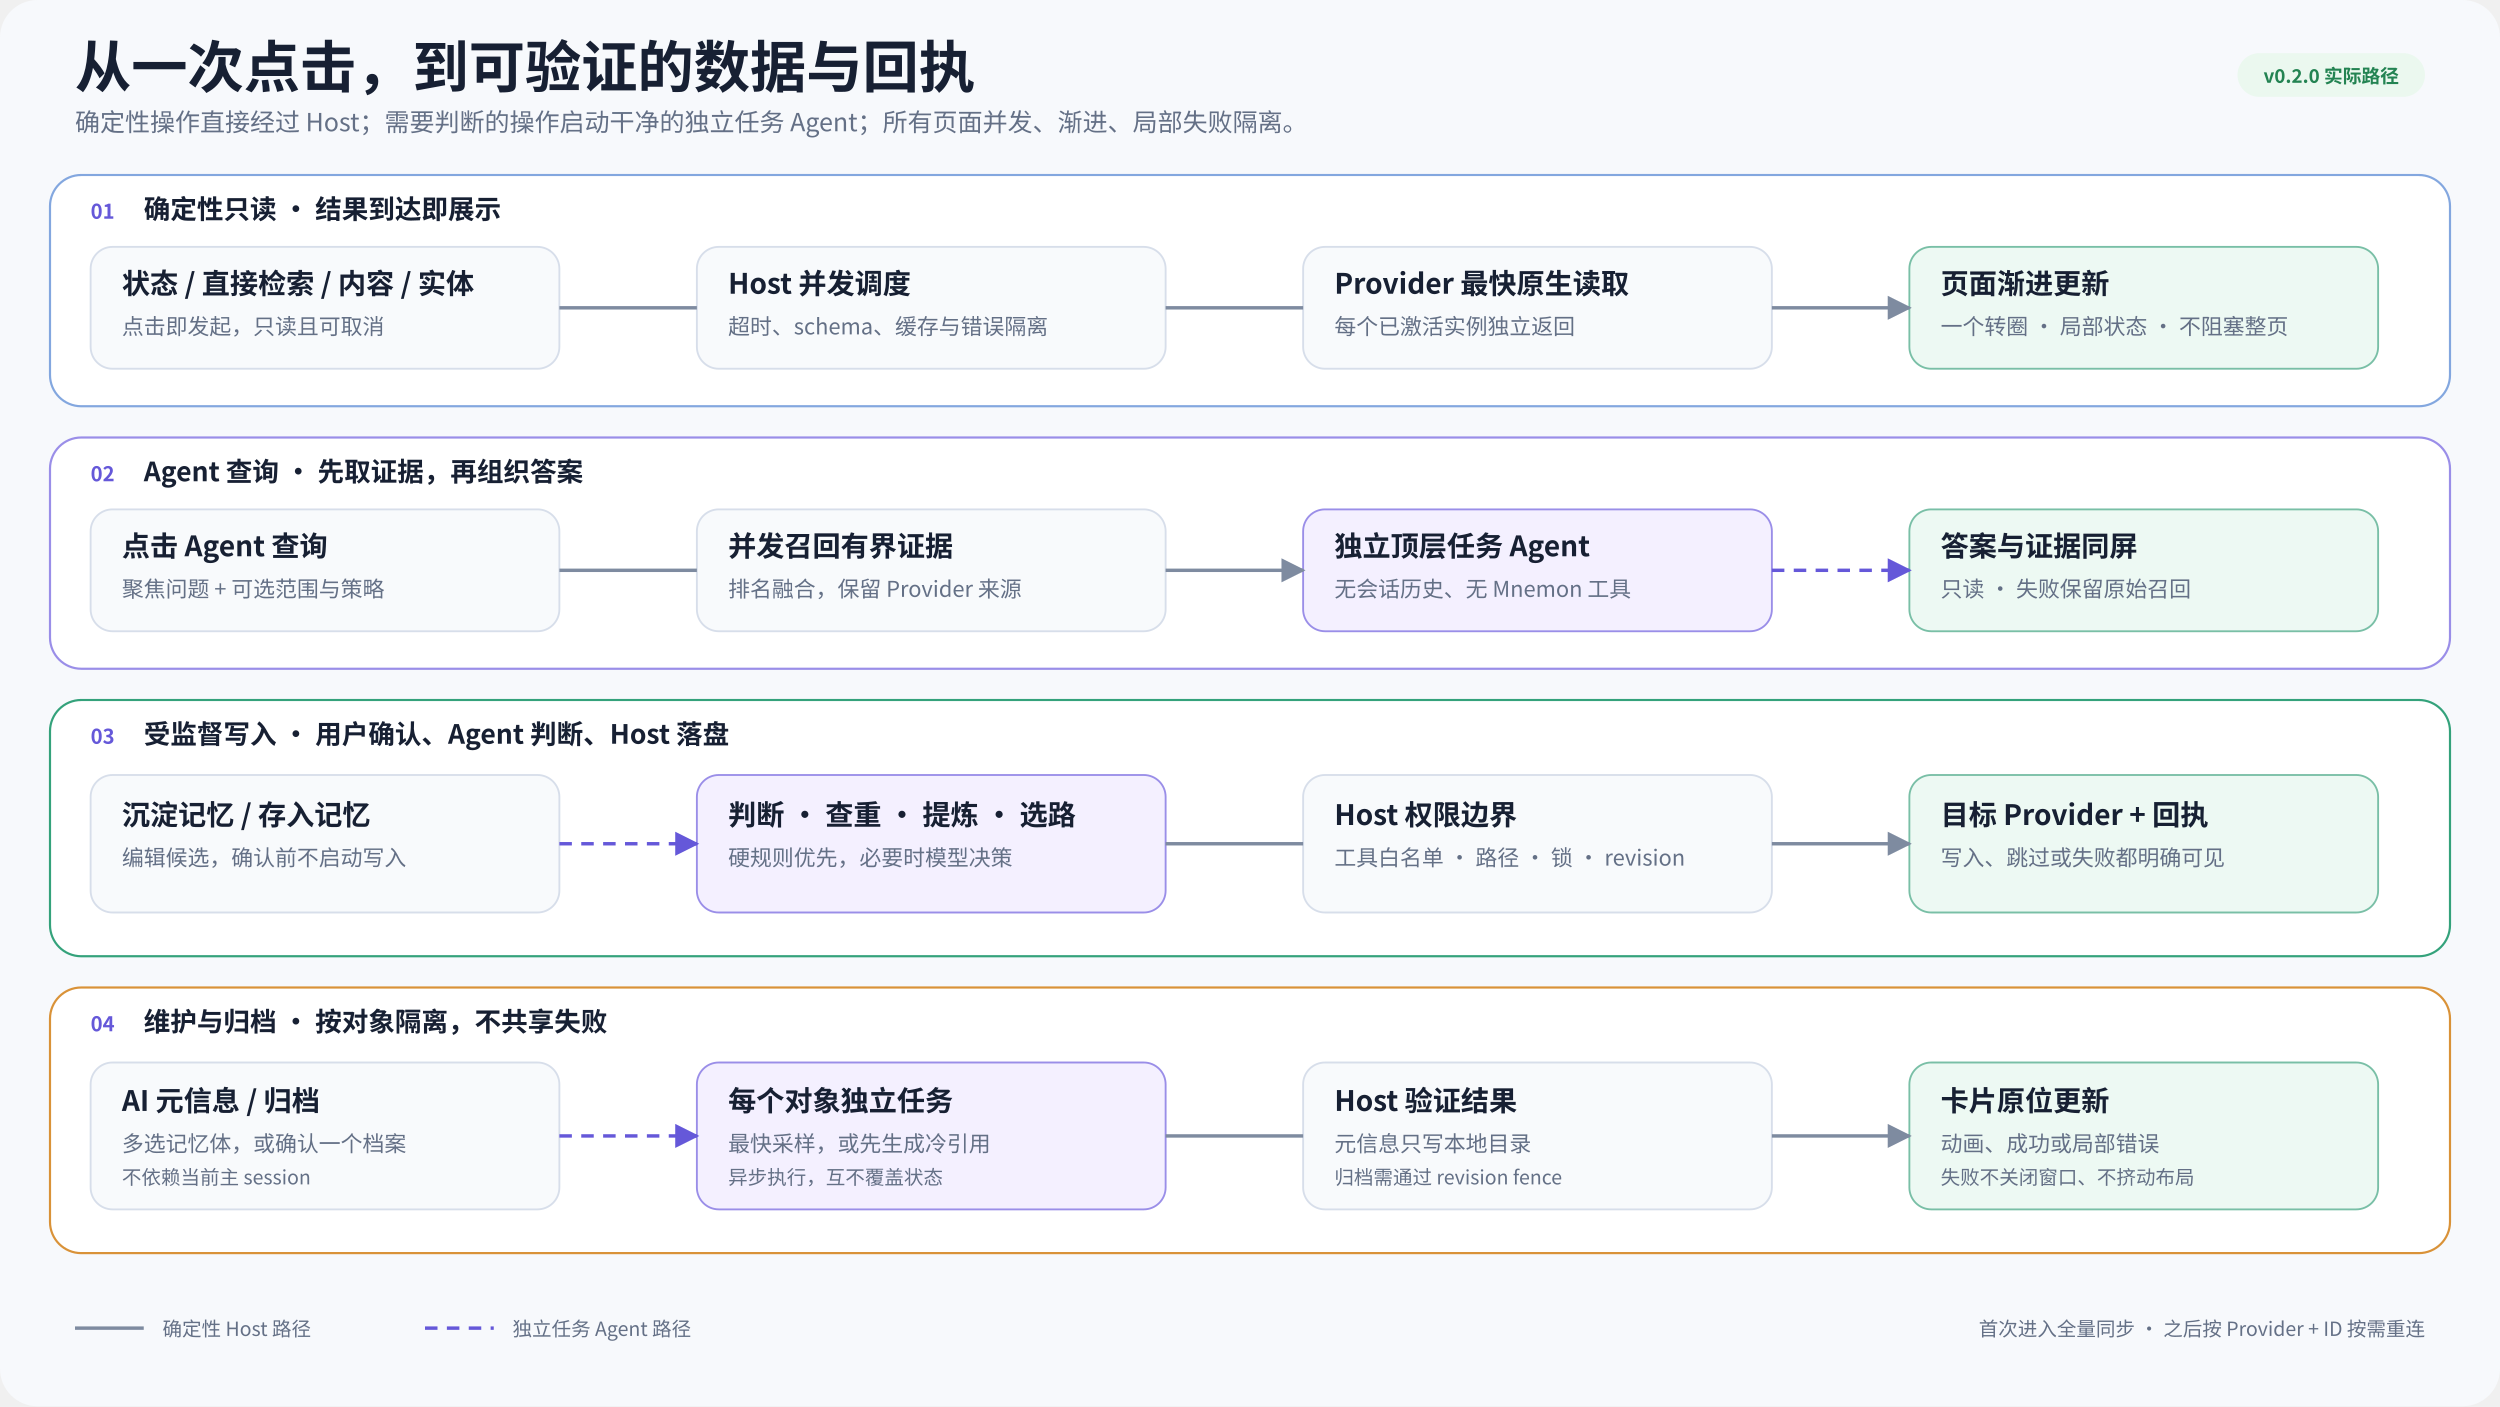
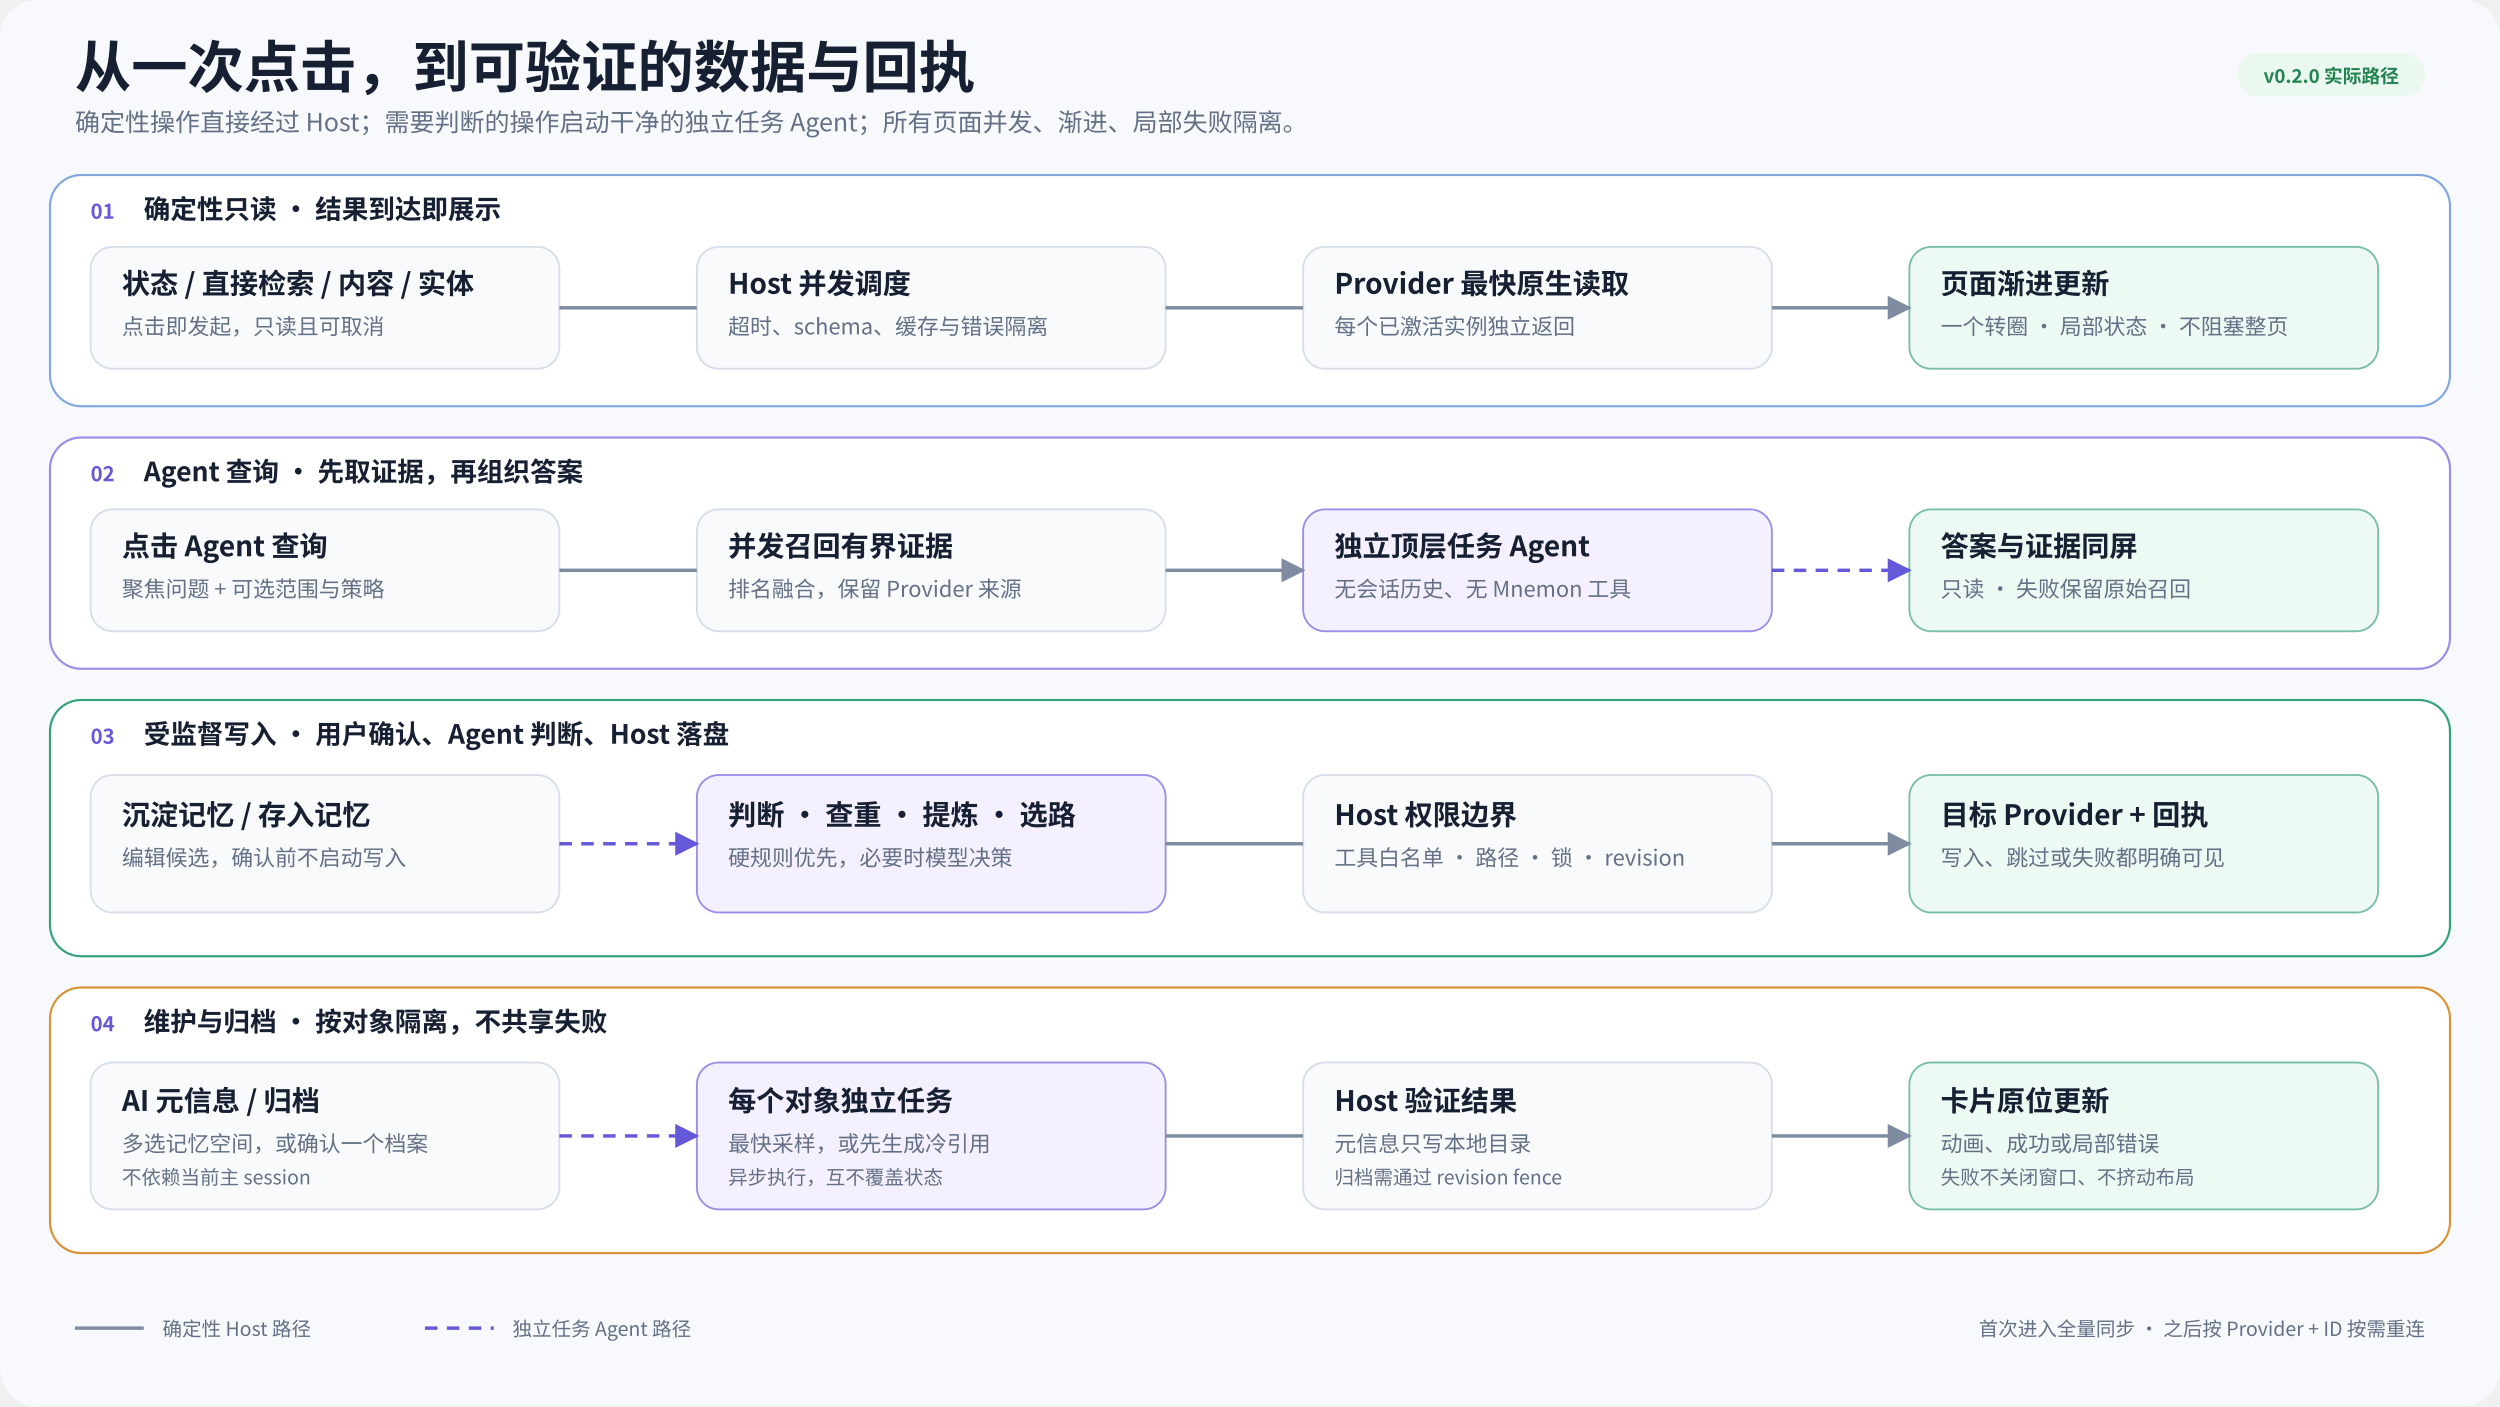
<svg xmlns="http://www.w3.org/2000/svg" width="1600" height="900" viewBox="0 0 1600 900" role="img" aria-labelledby="title desc" lang="zh-CN">
  <defs>
    <marker id="arrow" viewBox="0 0 10 10" refX="9" refY="5" markerWidth="7" markerHeight="7" orient="auto">
      <path d="M0 0 10 5 0 10z" fill="#7e8ba0" />
    </marker>
    <marker id="agentArrow" viewBox="0 0 10 10" refX="9" refY="5" markerWidth="7" markerHeight="7" orient="auto">
      <path d="M0 0 10 5 0 10z" fill="#6558d9" />
    </marker>
  </defs>
  <style>
    text{font-family:-apple-system,BlinkMacSystemFont,"Segoe UI","Noto Sans CJK SC","Microsoft YaHei",sans-serif;fill:#172033}.bg{fill:#f7f9fc}.lane{fill:#fff;stroke:#d7deea;stroke-width:1.4}.readLane{stroke:#83a7df}.agentLane{stroke:#9a8ee8}.writeLane{stroke:#34a27b}.maintLane{stroke:#d99238}.card{fill:#f8fafc;stroke:#d7deea;stroke-width:1.2}.agent{fill:#f4f0ff;stroke:#9a8ee8}.result{fill:#edf9f3;stroke:#79bfa6}.title{font-size:36px;font-weight:760}.sub{font-size:16px;fill:#647086}.laneTitle{font-size:17px;font-weight:730}.num{font-size:13px;font-weight:780;fill:#6558d9}.h{font-size:18px;font-weight:700}.copy{font-size:14px;fill:#647086}.small{font-size:12.5px;fill:#647086}.line{fill:none;stroke:#7e8ba0;stroke-width:2.2;marker-end:url(#arrow)}.agentLine{fill:none;stroke:#6558d9;stroke-width:2.2;stroke-dasharray:8 6;marker-end:url(#agentArrow)}.badge{fill:#ebf8ef}.badgeText{font-size:12px;font-weight:700;fill:#238352}
  </style>
  <rect class="bg" width="1600" height="900" rx="24" />
  <text class="title" x="48" y="56">从一次点击，到可验证的数据与回执</text>
  <text class="sub" x="48" y="84">确定性操作直接经过 Host；需要判断的操作启动干净的独立任务 Agent；所有页面并发、渐进、局部失败隔离。</text>
  <rect class="badge" x="1432" y="34" width="120" height="28" rx="14" />
  <text class="badgeText" x="1492" y="53" text-anchor="middle">v0.2.0 实际路径</text>
  <g aria-label="确定性只读">
    <rect class="lane readLane" x="32" y="112" width="1536" height="148" rx="20" />
    <text class="num" x="58" y="140">01</text>
    <text class="laneTitle" x="92" y="140">确定性只读 · 结果到达即展示</text>
    <rect class="card" x="58" y="158" width="300" height="78" rx="14" />
    <text class="h" x="78" y="188">状态 / 直接检索 / 内容 / 实体</text>
    <text class="copy" x="78" y="214">点击即发起，只读且可取消</text>
    <rect class="card" x="446" y="158" width="300" height="78" rx="14" />
    <text class="h" x="466" y="188">Host 并发调度</text>
    <text class="copy" x="466" y="214">超时、schema、缓存与错误隔离</text>
    <rect class="card" x="834" y="158" width="300" height="78" rx="14" />
    <text class="h" x="854" y="188">Provider 最快原生读取</text>
    <text class="copy" x="854" y="214">每个已激活实例独立返回</text>
    <rect class="card result" x="1222" y="158" width="300" height="78" rx="14" />
    <text class="h" x="1242" y="188">页面渐进更新</text>
    <text class="copy" x="1242" y="214">一个转圈 · 局部状态 · 不阻塞整页</text>
    <path class="line" d="M358 197h88M746 197h88M1134 197h88" />
  </g>
  <g aria-label="Agent 查询">
    <rect class="lane agentLane" x="32" y="280" width="1536" height="148" rx="20" />
    <text class="num" x="58" y="308">02</text>
    <text class="laneTitle" x="92" y="308">Agent 查询 · 先取证据，再组织答案</text>
    <rect class="card" x="58" y="326" width="300" height="78" rx="14" />
    <text class="h" x="78" y="356">点击 Agent 查询</text>
    <text class="copy" x="78" y="382">聚焦问题 + 可选范围与策略</text>
    <rect class="card" x="446" y="326" width="300" height="78" rx="14" />
    <text class="h" x="466" y="356">并发召回有界证据</text>
    <text class="copy" x="466" y="382">排名融合，保留 Provider 来源</text>
    <rect class="card agent" x="834" y="326" width="300" height="78" rx="14" />
    <text class="h" x="854" y="356">独立顶层任务 Agent</text>
    <text class="copy" x="854" y="382">无会话历史、无 Mnemon 工具</text>
    <rect class="card result" x="1222" y="326" width="300" height="78" rx="14" />
    <text class="h" x="1242" y="356">答案与证据同屏</text>
    <text class="copy" x="1242" y="382">只读 · 失败保留原始召回</text>
    <path class="line" d="M358 365h88M746 365h88" />
    <path class="agentLine" d="M1134 365h88" />
  </g>
  <g aria-label="受监督写入">
    <rect class="lane writeLane" x="32" y="448" width="1536" height="164" rx="20" />
    <text class="num" x="58" y="476">03</text>
    <text class="laneTitle" x="92" y="476">受监督写入 · 用户确认、Agent 判断、Host 落盘</text>
    <rect class="card" x="58" y="496" width="300" height="88" rx="14" />
    <text class="h" x="78" y="528">沉淀记忆 / 存入记忆</text>
    <text class="copy" x="78" y="554">编辑候选，确认前不启动写入</text>
    <rect class="card agent" x="446" y="496" width="300" height="88" rx="14" />
    <text class="h" x="466" y="528">判断 · 查重 · 提炼 · 选路</text>
    <text class="copy" x="466" y="554">硬规则优先，必要时模型决策</text>
    <rect class="card" x="834" y="496" width="300" height="88" rx="14" />
    <text class="h" x="854" y="528">Host 权限边界</text>
    <text class="copy" x="854" y="554">工具白名单 · 路径 · 锁 · revision</text>
    <rect class="card result" x="1222" y="496" width="300" height="88" rx="14" />
    <text class="h" x="1242" y="528">目标 Provider + 回执</text>
    <text class="copy" x="1242" y="554">写入、跳过或失败都明确可见</text>
    <path class="agentLine" d="M358 540h88" />
    <path class="line" d="M746 540h88M1134 540h88" />
  </g>
  <g aria-label="维护与归档">
    <rect class="lane maintLane" x="32" y="632" width="1536" height="170" rx="20" />
    <text class="num" x="58" y="660">04</text>
    <text class="laneTitle" x="92" y="660">维护与归档 · 按对象隔离，不共享失败</text>
    <rect class="card" x="58" y="680" width="300" height="94" rx="14" />
    <text class="h" x="78" y="711">AI 元信息 / 归档</text>
-     <text class="copy" x="78" y="737">多选记忆体，或确认一个档案</text>
+     <text class="copy" x="78" y="737">多选记忆空间，或确认一个档案</text>
    <text class="small" x="78" y="758">不依赖当前主 session</text>
    <rect class="card agent" x="446" y="680" width="300" height="94" rx="14" />
    <text class="h" x="466" y="711">每个对象独立任务</text>
    <text class="copy" x="466" y="737">最快采样，或先生成冷引用</text>
    <text class="small" x="466" y="758">异步执行，互不覆盖状态</text>
    <rect class="card" x="834" y="680" width="300" height="94" rx="14" />
    <text class="h" x="854" y="711">Host 验证结果</text>
    <text class="copy" x="854" y="737">元信息只写本地目录</text>
    <text class="small" x="854" y="758">归档需通过 revision fence</text>
    <rect class="card result" x="1222" y="680" width="300" height="94" rx="14" />
    <text class="h" x="1242" y="711">卡片原位更新</text>
    <text class="copy" x="1242" y="737">动画、成功或局部错误</text>
    <text class="small" x="1242" y="758">失败不关闭窗口、不挤动布局</text>
    <path class="agentLine" d="M358 727h88" />
    <path class="line" d="M746 727h88M1134 727h88" />
  </g>
  <line x1="48" y1="850" x2="92" y2="850" stroke="#7e8ba0" stroke-width="2.2" />
  <text class="small" x="104" y="855">确定性 Host 路径</text>
  <line x1="272" y1="850" x2="316" y2="850" stroke="#6558d9" stroke-width="2.2" stroke-dasharray="8 6" />
  <text class="small" x="328" y="855">独立任务 Agent 路径</text>
  <text class="small" x="1552" y="855" text-anchor="end">首次进入全量同步 · 之后按 Provider + ID 按需重连</text>
</svg>
